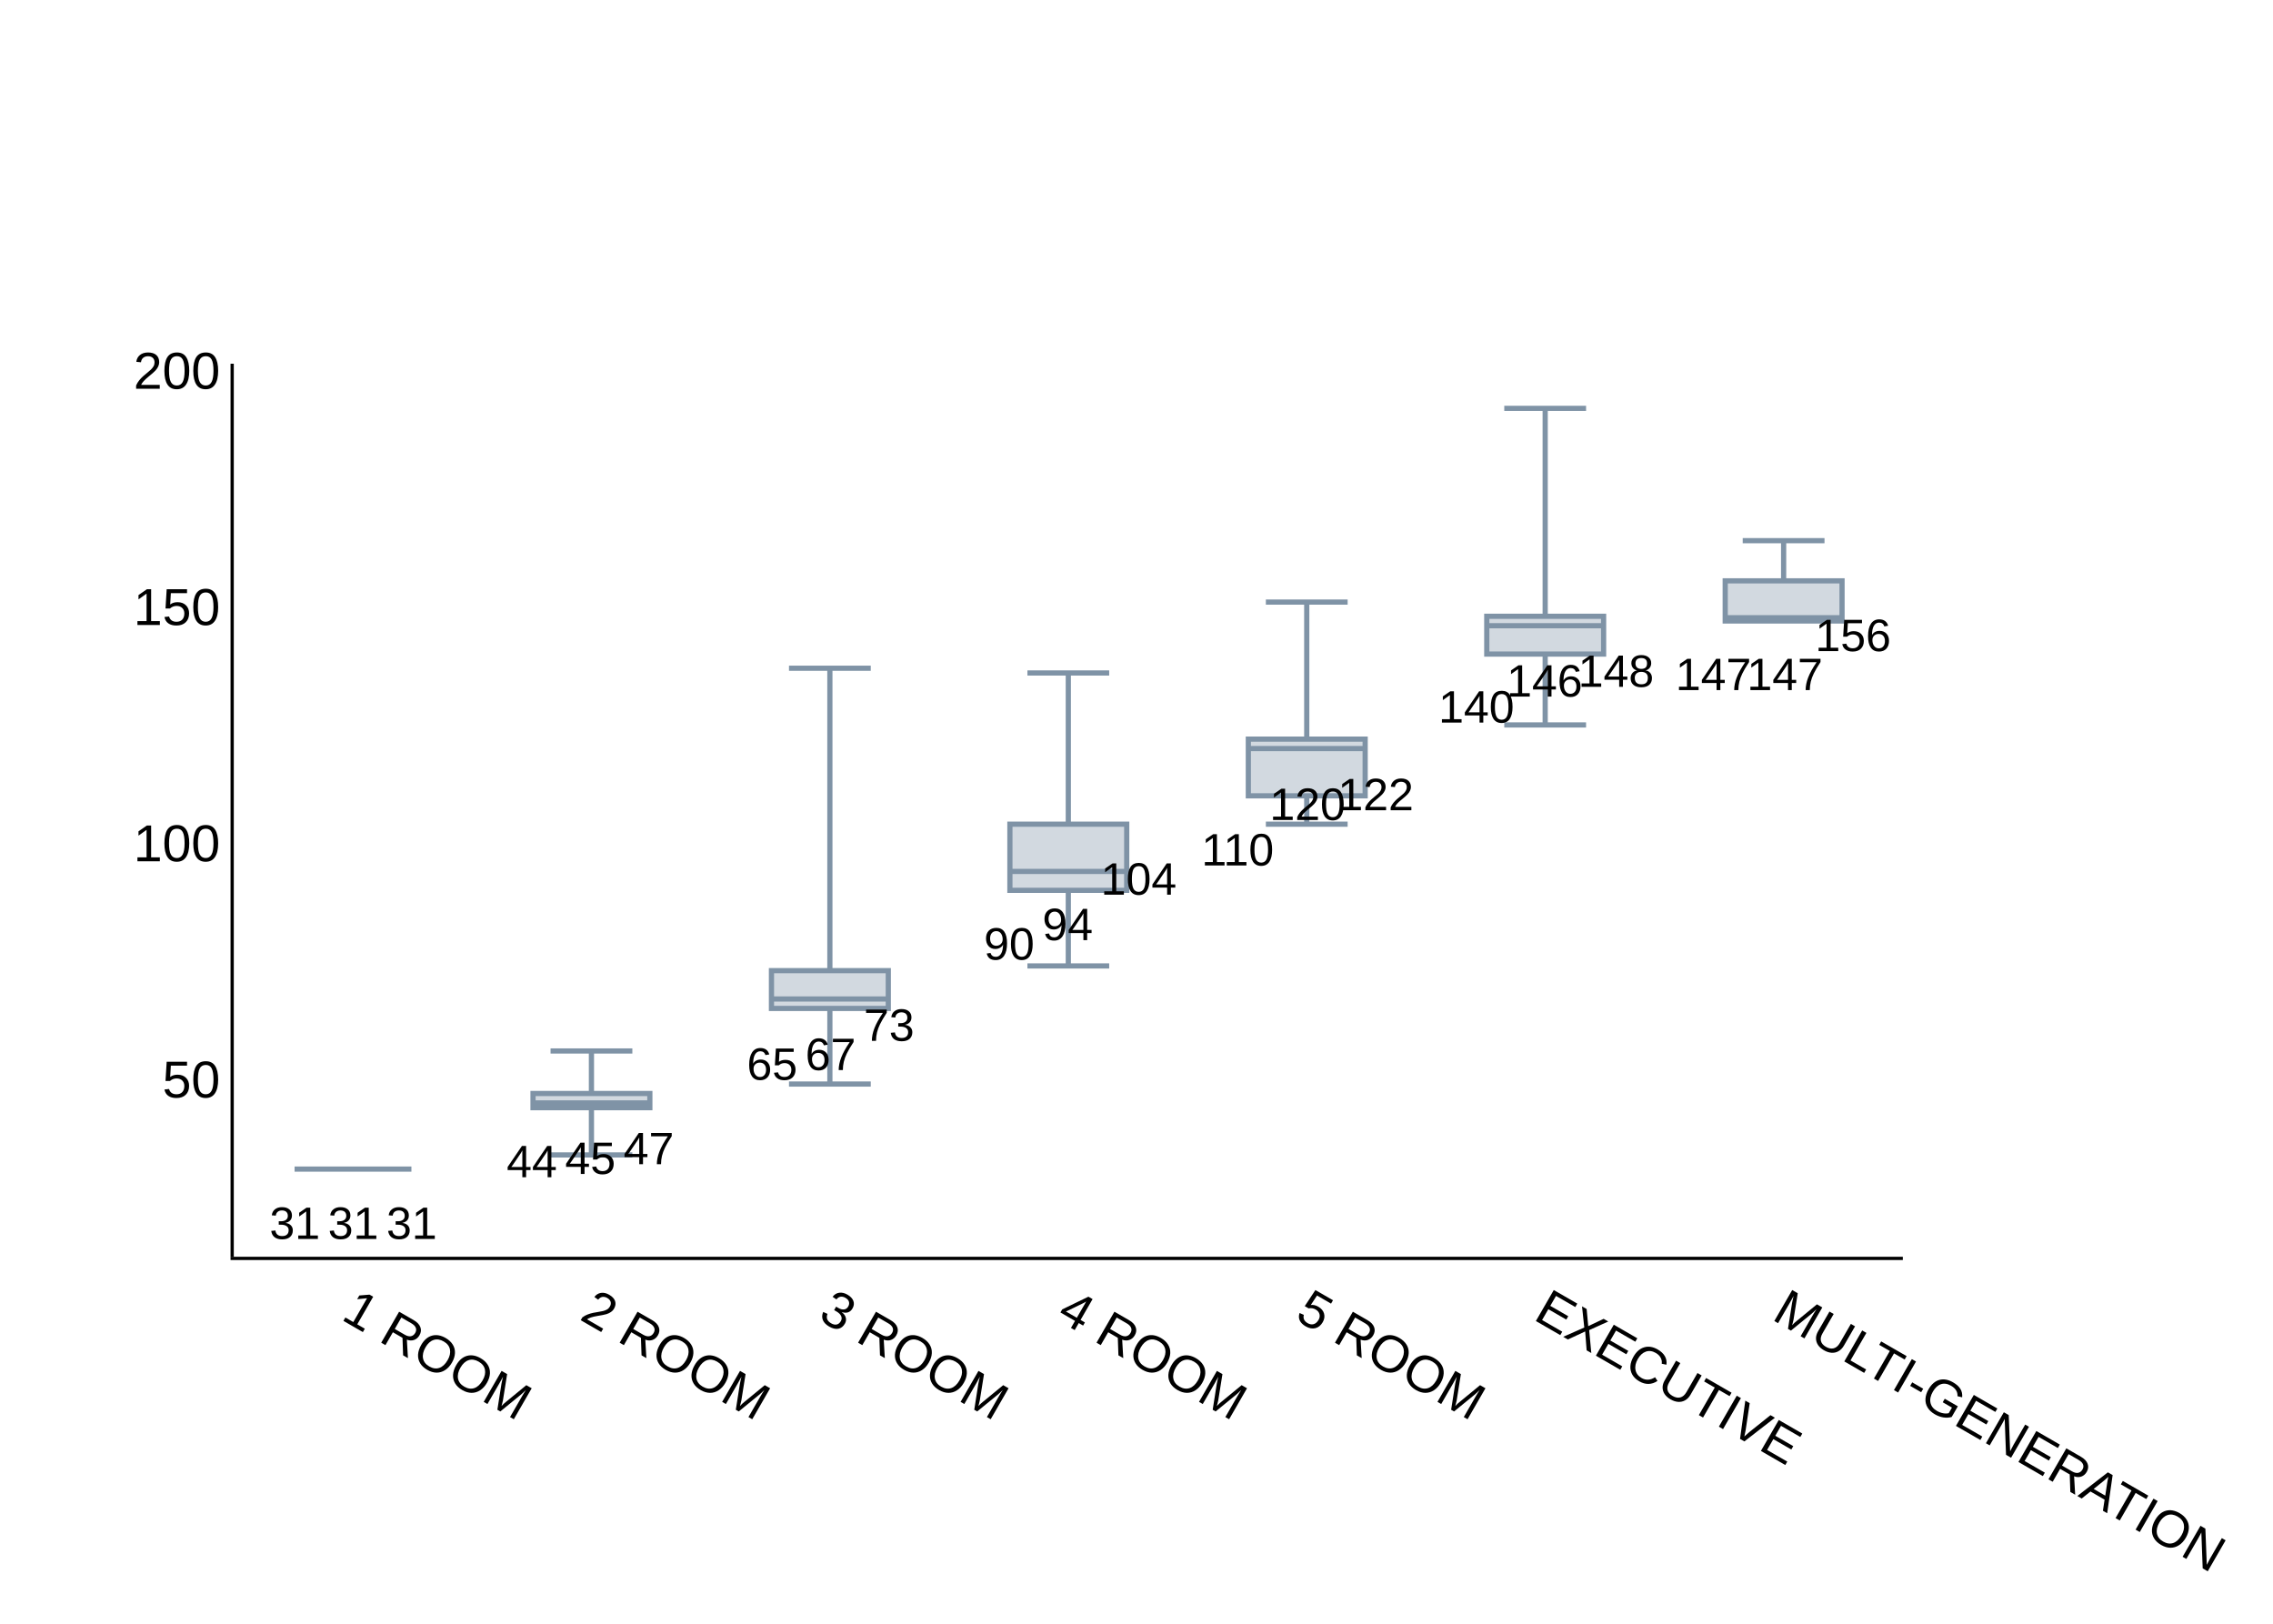
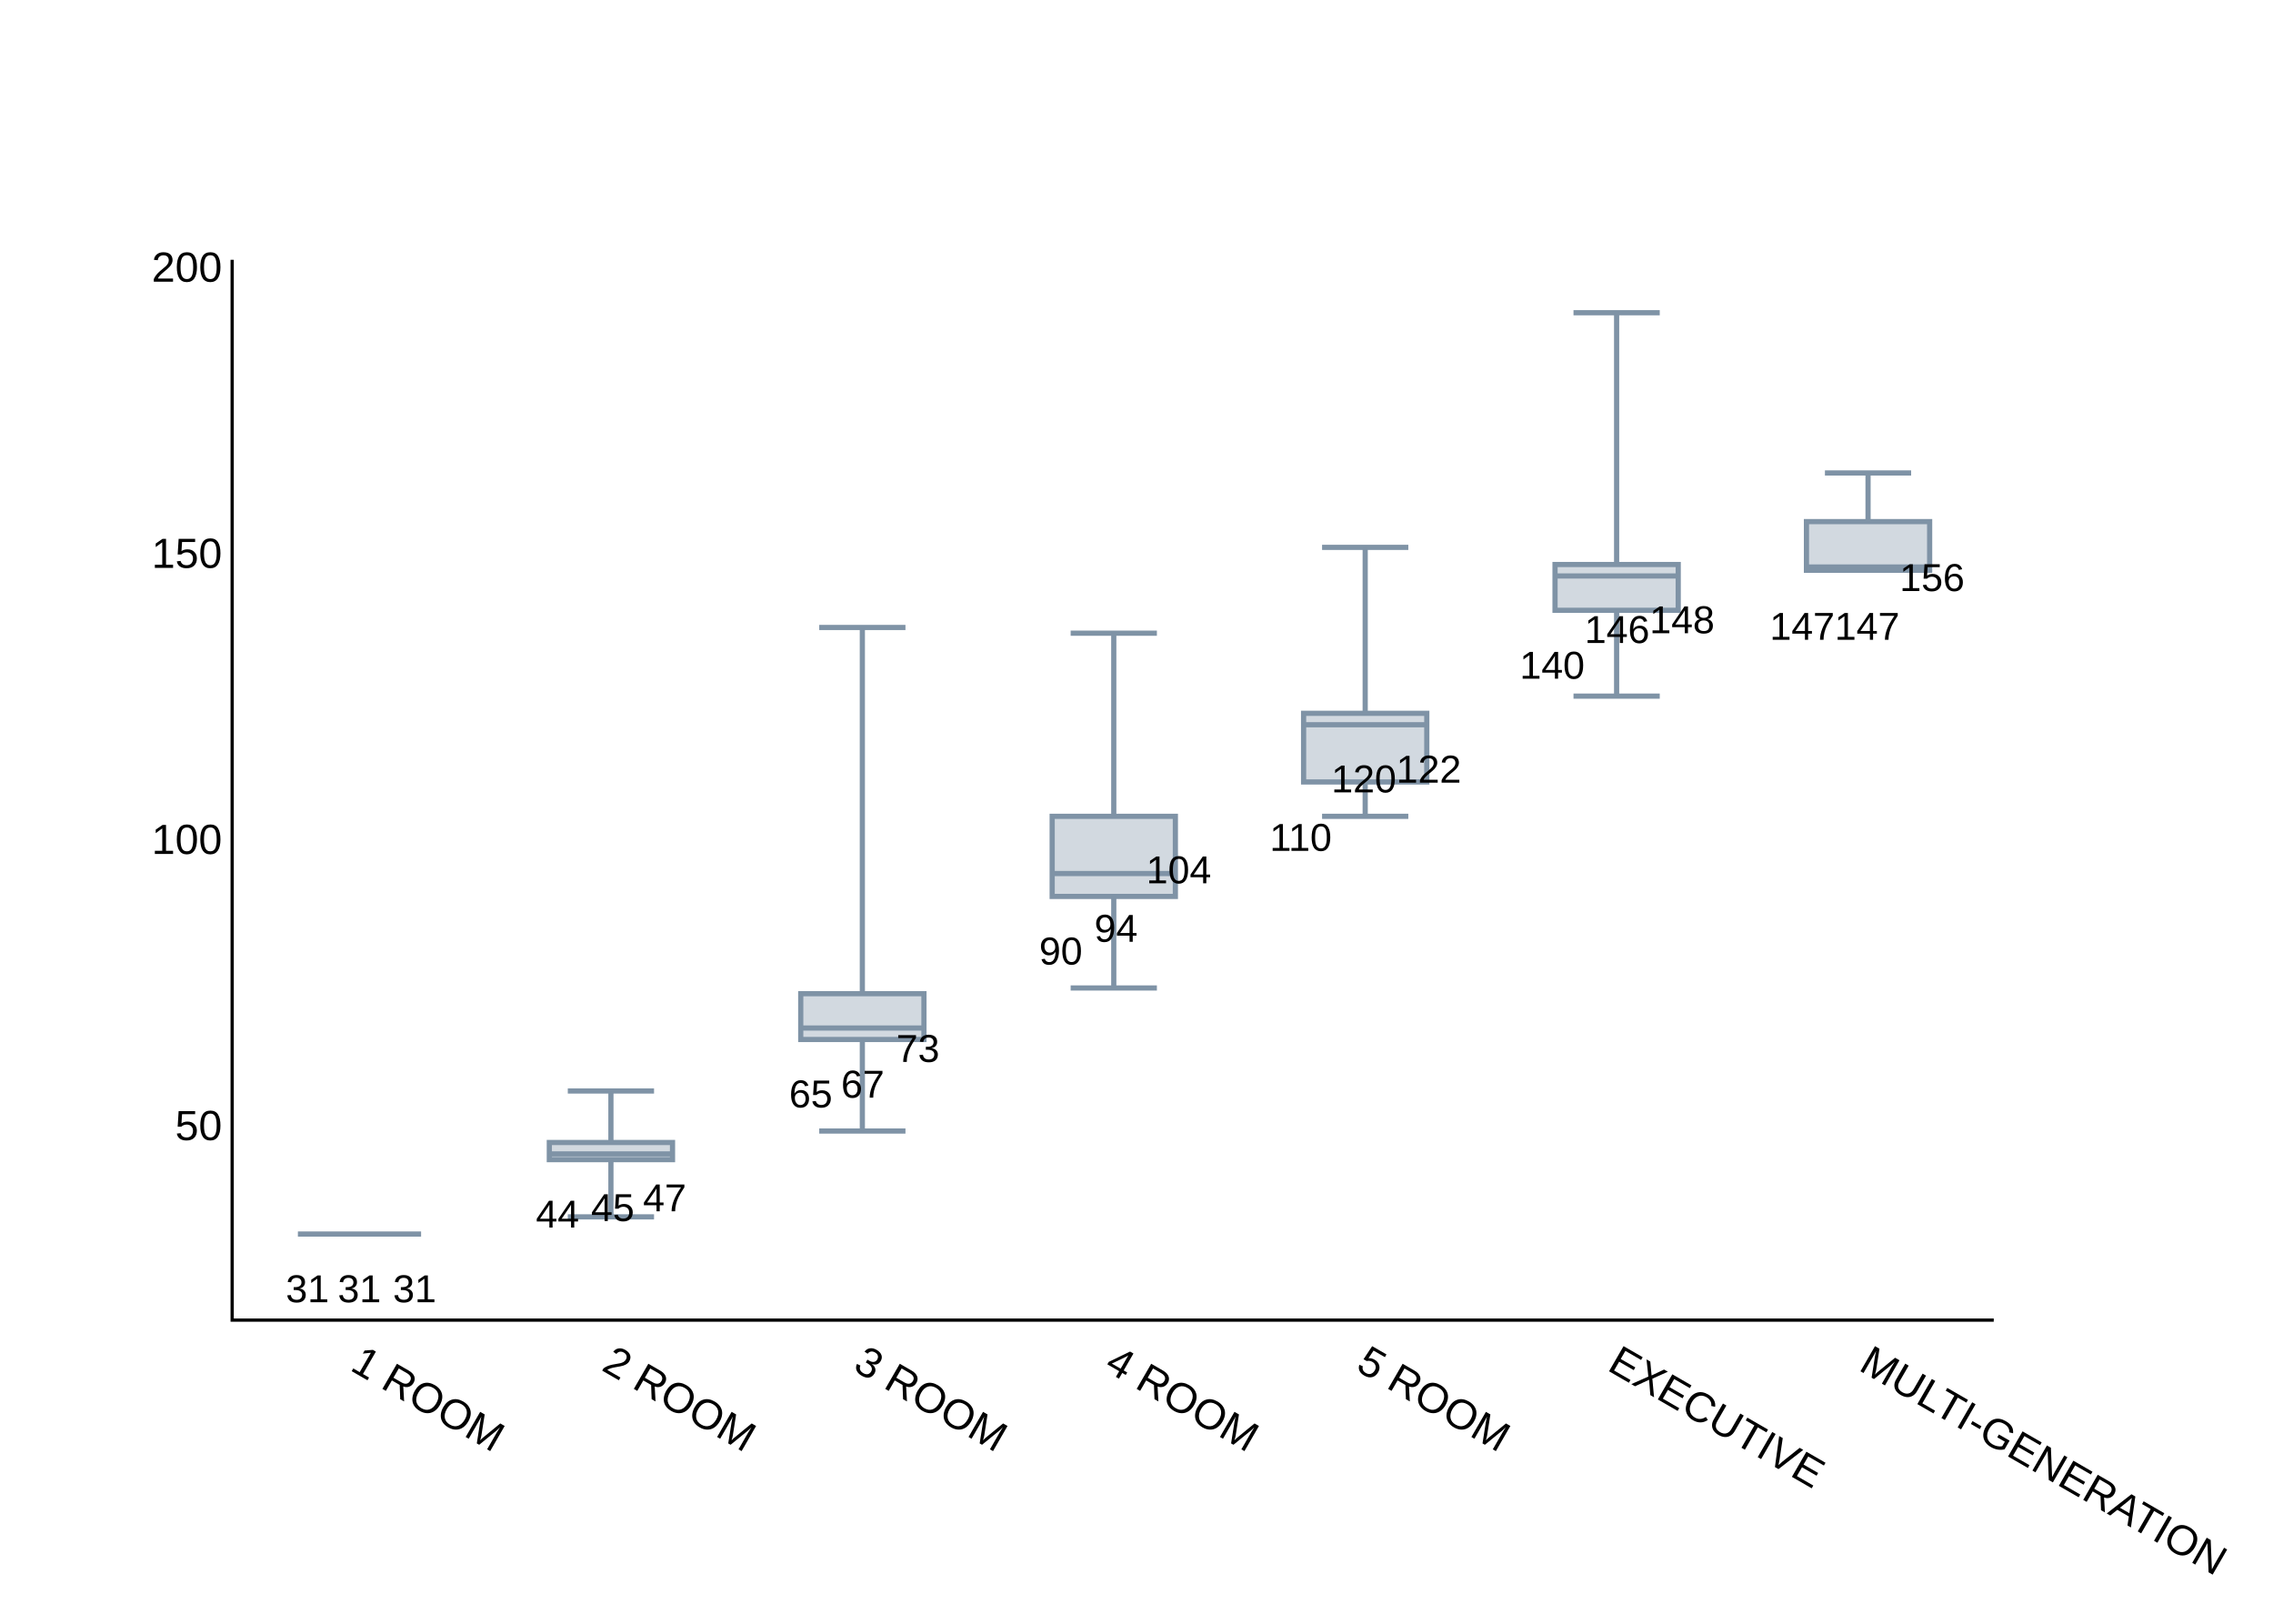
<svg xmlns="http://www.w3.org/2000/svg" class="main-svg" width="700" height="500" style="" viewBox="0 0 700 500">
  <rect x="0" y="0" width="700" height="500" style="fill: rgb(0, 0, 0); fill-opacity: 0;" />
-   <defs id="defs-6f70de">
+   <defs id="defs-d1e289">
    <g class="clips">
-       <clipPath id="clip6f70dexyplot" class="plotclip">
-         <rect width="514" height="275" />
+       <clipPath id="clipd1e289xyplot" class="plotclip">
+         <rect width="542" height="326" />
      </clipPath>
-       <clipPath class="axesclip" id="clip6f70dex">
-         <rect x="72" y="0" width="514" height="500" />
+       <clipPath class="axesclip" id="clipd1e289x">
+         <rect x="72" y="0" width="542" height="500" />
      </clipPath>
-       <clipPath class="axesclip" id="clip6f70dey">
-         <rect x="0" y="112" width="700" height="275" />
+       <clipPath class="axesclip" id="clipd1e289y">
+         <rect x="0" y="80" width="700" height="326" />
      </clipPath>
-       <clipPath class="axesclip" id="clip6f70dexy">
-         <rect x="72" y="112" width="514" height="275" />
+       <clipPath class="axesclip" id="clipd1e289xy">
+         <rect x="72" y="80" width="542" height="326" />
      </clipPath>
    </g>
    <g class="gradients" />
    <g class="patterns" />
  </defs>
  <g class="bglayer">
-     <rect class="bg" x="72" y="112" width="514" height="275" style="fill: rgb(0, 0, 0); fill-opacity: 0; stroke-width: 0;" />
+     <rect class="bg" x="72" y="80" width="542" height="326" style="fill: rgb(0, 0, 0); fill-opacity: 0; stroke-width: 0;" />
  </g>
  <g class="layer-below">
    <g class="imagelayer" />
    <g class="shapelayer" />
  </g>
  <g class="cartesianlayer">
    <g class="subplot xy">
      <g class="layer-subplot">
        <g class="shapelayer" />
        <g class="imagelayer" />
      </g>
      <g class="minor-gridlayer">
        <g class="x" />
        <g class="y" />
      </g>
      <g class="gridlayer">
        <g class="x" />
        <g class="y" />
      </g>
      <g class="zerolinelayer" />
      <g class="layer-between">
        <g class="shapelayer" />
        <g class="imagelayer" />
      </g>
      <path class="xlines-below" />
      <path class="ylines-below" />
      <g class="overlines-below" />
      <g class="xaxislayer-below" />
      <g class="yaxislayer-below" />
      <g class="overaxes-below" />
      <g class="overplot">
-         <g class="xy" transform="translate(72,112)" clip-path="url(#clip6f70dexyplot)">
+         <g class="xy" transform="translate(72,80)" clip-path="url(#clipd1e289xyplot)">
          <g class="boxlayer mlayer">
            <g class="trace boxes" style="opacity: 1;">
-               <path class="box" d="M18.72,248H54.7M18.72,248H54.7V248H18.72ZM36.71,248V248M36.71,248V248M24.12,248H49.31M24.12,248H49.31" style="vector-effect: none; stroke-width: 1.6px; stroke: rgb(127, 147, 166); stroke-opacity: 1; fill: rgb(127, 147, 166); fill-opacity: 0.35;" />
-               <path class="box" d="M92.15,227.63H128.13M92.15,229.09H128.13V224.72H92.15ZM110.14,229.09V243.64M110.14,224.72V211.63M97.55,243.64H122.74M97.55,211.63H122.74" style="vector-effect: none; stroke-width: 1.6px; stroke: rgb(127, 147, 166); stroke-opacity: 1; fill: rgb(127, 147, 166); fill-opacity: 0.35;" />
-               <path class="box" d="M165.58,195.62H201.56M165.58,198.53H201.56V186.89H165.58ZM183.57,198.53V221.81M183.57,186.89V93.77M170.98,221.81H196.16M170.98,93.77H196.16" style="vector-effect: none; stroke-width: 1.6px; stroke: rgb(127, 147, 166); stroke-opacity: 1; fill: rgb(127, 147, 166); fill-opacity: 0.35;" />
-               <path class="box" d="M239.01,156.34H274.99M239.01,162.16H274.99V141.79H239.01ZM257,162.16V185.44M257,141.79V95.23M244.41,185.44H269.59M244.41,95.23H269.59" style="vector-effect: none; stroke-width: 1.6px; stroke: rgb(127, 147, 166); stroke-opacity: 1; fill: rgb(127, 147, 166); fill-opacity: 0.35;" />
-               <path class="box" d="M312.44,118.51H348.42M312.44,133.06H348.42V115.6H312.44ZM330.43,133.06V141.79M330.43,115.6V73.4M317.84,141.79H343.02M317.84,73.4H343.02" style="vector-effect: none; stroke-width: 1.6px; stroke: rgb(127, 147, 166); stroke-opacity: 1; fill: rgb(127, 147, 166); fill-opacity: 0.35;" />
-               <path class="box" d="M385.87,80.68H421.85M385.87,89.41H421.85V77.77H385.87ZM403.86,89.41V111.23M403.86,77.77V13.75M391.26,111.23H416.45M391.26,13.75H416.45" style="vector-effect: none; stroke-width: 1.6px; stroke: rgb(127, 147, 166); stroke-opacity: 1; fill: rgb(127, 147, 166); fill-opacity: 0.35;" />
-               <path class="box" d="M459.3,78.22H495.28M459.3,79.22H495.28V66.86H459.3ZM477.29,79.22V79.22M477.29,66.86V54.49M464.69,79.22H489.88M464.69,54.49H489.88" style="vector-effect: none; stroke-width: 1.6px; stroke: rgb(127, 147, 166); stroke-opacity: 1; fill: rgb(127, 147, 166); fill-opacity: 0.35;" />
+               <path class="box" d="M19.74,300H57.68M19.74,300H57.68V300H19.74ZM38.71,300V300M38.71,300V300M25.44,300H51.99M25.44,300H51.99" style="vector-effect: none; stroke-width: 1.6px; stroke: rgb(127, 147, 166); stroke-opacity: 1; fill: rgb(127, 147, 166); fill-opacity: 0.35;" />
+               <path class="box" d="M97.17,275.33H135.11M97.17,277.09H135.11V271.81H97.17ZM116.14,277.09V294.71M116.14,271.81V255.95M102.86,294.71H129.42M102.86,255.95H129.42" style="vector-effect: none; stroke-width: 1.6px; stroke: rgb(127, 147, 166); stroke-opacity: 1; fill: rgb(127, 147, 166); fill-opacity: 0.35;" />
+               <path class="box" d="M174.6,236.56H212.54M174.6,240.09H212.54V225.99H174.6ZM193.57,240.09V268.28M193.57,225.99V113.22M180.29,268.28H206.85M180.29,113.22H206.85" style="vector-effect: none; stroke-width: 1.6px; stroke: rgb(127, 147, 166); stroke-opacity: 1; fill: rgb(127, 147, 166); fill-opacity: 0.35;" />
+               <path class="box" d="M252.03,188.99H289.97M252.03,196.04H289.97V171.37H252.03ZM271,196.04V224.23M271,171.37V114.98M257.72,224.23H284.28M257.72,114.98H284.28" style="vector-effect: none; stroke-width: 1.6px; stroke: rgb(127, 147, 166); stroke-opacity: 1; fill: rgb(127, 147, 166); fill-opacity: 0.35;" />
+               <path class="box" d="M329.46,143.17H367.4M329.46,160.79H367.4V139.65H329.46ZM348.43,160.79V171.37M348.43,139.65V88.55M335.15,171.37H361.71M335.15,88.55H361.71" style="vector-effect: none; stroke-width: 1.6px; stroke: rgb(127, 147, 166); stroke-opacity: 1; fill: rgb(127, 147, 166); fill-opacity: 0.35;" />
+               <path class="box" d="M406.89,97.36H444.83M406.89,107.93H444.83V93.83H406.89ZM425.86,107.93V134.36M425.86,93.83V16.3M412.58,134.36H439.14M412.58,16.3H439.14" style="vector-effect: none; stroke-width: 1.6px; stroke: rgb(127, 147, 166); stroke-opacity: 1; fill: rgb(127, 147, 166); fill-opacity: 0.35;" />
+               <path class="box" d="M484.32,94.6H522.26M484.32,95.6H522.26V80.62H484.32ZM503.29,95.6V95.6M503.29,80.62V65.64M490.01,95.6H516.56M490.01,65.64H516.56" style="vector-effect: none; stroke-width: 1.6px; stroke: rgb(127, 147, 166); stroke-opacity: 1; fill: rgb(127, 147, 166); fill-opacity: 0.35;" />
            </g>
          </g>
        </g>
      </g>
      <g class="zerolinelayer-above" />
-       <path class="xlines-above crisp" d="M71,387.5H586" style="fill: none; stroke-width: 1px; stroke: rgb(0, 0, 0); stroke-opacity: 1;" />
-       <path class="ylines-above crisp" d="M71.5,112V387" style="fill: none; stroke-width: 1px; stroke: rgb(0, 0, 0); stroke-opacity: 1;" />
+       <path class="xlines-above crisp" d="M71,406.5H614" style="fill: none; stroke-width: 1px; stroke: rgb(0, 0, 0); stroke-opacity: 1;" />
+       <path class="ylines-above crisp" d="M71.5,80V406" style="fill: none; stroke-width: 1px; stroke: rgb(0, 0, 0); stroke-opacity: 1;" />
      <g class="overlines-above" />
      <g class="xaxislayer-above">
        <g class="xtick">
-           <text text-anchor="start" x="0" y="407.2" transform="translate(108.71,0) rotate(30,0,399.2)" style="font-family: Arial; font-size: 16px; fill: rgb(0, 0, 0); fill-opacity: 1; white-space: pre;">1 ROOM</text>
-         </g>
-         <g class="xtick">
-           <text text-anchor="start" x="0" y="407.2" transform="translate(182.14,0) rotate(30,0,399.2)" style="font-family: Arial; font-size: 16px; fill: rgb(0, 0, 0); fill-opacity: 1; white-space: pre;">2 ROOM</text>
-         </g>
-         <g class="xtick">
-           <text text-anchor="start" x="0" y="407.2" transform="translate(255.57,0) rotate(30,0,399.2)" style="font-family: Arial; font-size: 16px; fill: rgb(0, 0, 0); fill-opacity: 1; white-space: pre;">3 ROOM</text>
-         </g>
-         <g class="xtick">
-           <text text-anchor="start" x="0" y="407.2" transform="translate(329,0) rotate(30,0,399.2)" style="font-family: Arial; font-size: 16px; fill: rgb(0, 0, 0); fill-opacity: 1; white-space: pre;">4 ROOM</text>
-         </g>
-         <g class="xtick">
-           <text text-anchor="start" x="0" y="407.2" transform="translate(402.43,0) rotate(30,0,399.2)" style="font-family: Arial; font-size: 16px; fill: rgb(0, 0, 0); fill-opacity: 1; white-space: pre;">5 ROOM</text>
-         </g>
-         <g class="xtick">
-           <text text-anchor="start" x="0" y="407.2" transform="translate(475.86,0) rotate(30,0,399.2)" style="font-family: Arial; font-size: 16px; fill: rgb(0, 0, 0); fill-opacity: 1; white-space: pre;">EXECUTIVE</text>
-         </g>
-         <g class="xtick">
-           <text text-anchor="start" x="0" y="407.2" transform="translate(549.29,0) rotate(30,0,399.2)" style="font-family: Arial; font-size: 16px; fill: rgb(0, 0, 0); fill-opacity: 1; white-space: pre;">MULTI-GENERATION</text>
+           <text text-anchor="start" x="0" y="422.6" transform="translate(110.71,0) rotate(30,0,416.1)" style="font-family: Arial; font-size: 13px; fill: rgb(0, 0, 0); fill-opacity: 1; white-space: pre;">1 ROOM</text>
+         </g>
+         <g class="xtick">
+           <text text-anchor="start" x="0" y="422.6" transform="translate(188.14,0) rotate(30,0,416.1)" style="font-family: Arial; font-size: 13px; fill: rgb(0, 0, 0); fill-opacity: 1; white-space: pre;">2 ROOM</text>
+         </g>
+         <g class="xtick">
+           <text text-anchor="start" x="0" y="422.6" transform="translate(265.57,0) rotate(30,0,416.1)" style="font-family: Arial; font-size: 13px; fill: rgb(0, 0, 0); fill-opacity: 1; white-space: pre;">3 ROOM</text>
+         </g>
+         <g class="xtick">
+           <text text-anchor="start" x="0" y="422.6" transform="translate(343,0) rotate(30,0,416.1)" style="font-family: Arial; font-size: 13px; fill: rgb(0, 0, 0); fill-opacity: 1; white-space: pre;">4 ROOM</text>
+         </g>
+         <g class="xtick">
+           <text text-anchor="start" x="0" y="422.6" transform="translate(420.43,0) rotate(30,0,416.1)" style="font-family: Arial; font-size: 13px; fill: rgb(0, 0, 0); fill-opacity: 1; white-space: pre;">5 ROOM</text>
+         </g>
+         <g class="xtick">
+           <text text-anchor="start" x="0" y="422.6" transform="translate(497.86,0) rotate(30,0,416.1)" style="font-family: Arial; font-size: 13px; fill: rgb(0, 0, 0); fill-opacity: 1; white-space: pre;">EXECUTIVE</text>
+         </g>
+         <g class="xtick">
+           <text text-anchor="start" x="0" y="422.6" transform="translate(575.29,0) rotate(30,0,416.1)" style="font-family: Arial; font-size: 13px; fill: rgb(0, 0, 0); fill-opacity: 1; white-space: pre;">MULTI-GENERATION</text>
        </g>
      </g>
      <g class="yaxislayer-above">
        <g class="ytick">
-           <text text-anchor="end" x="67.8" y="5.6" transform="translate(0,332.36)" style="font-family: Arial; font-size: 16px; fill: rgb(0, 0, 0); fill-opacity: 1; white-space: pre;">50</text>
+           <text text-anchor="end" x="68.4" y="4.55" transform="translate(0,346.52)" style="font-family: Arial; font-size: 13px; fill: rgb(0, 0, 0); fill-opacity: 1; white-space: pre;">50</text>
        </g>
        <g class="ytick">
-           <text text-anchor="end" x="67.8" y="5.6" style="font-family: Arial; font-size: 16px; fill: rgb(0, 0, 0); fill-opacity: 1; white-space: pre;" transform="translate(0,259.61)">100</text>
+           <text text-anchor="end" x="68.4" y="4.55" style="font-family: Arial; font-size: 13px; fill: rgb(0, 0, 0); fill-opacity: 1; white-space: pre;" transform="translate(0,258.41)">100</text>
        </g>
        <g class="ytick">
-           <text text-anchor="end" x="67.8" y="5.6" style="font-family: Arial; font-size: 16px; fill: rgb(0, 0, 0); fill-opacity: 1; white-space: pre;" transform="translate(0,186.86)">150</text>
+           <text text-anchor="end" x="68.4" y="4.55" style="font-family: Arial; font-size: 13px; fill: rgb(0, 0, 0); fill-opacity: 1; white-space: pre;" transform="translate(0,170.31)">150</text>
        </g>
        <g class="ytick">
-           <text text-anchor="end" x="67.8" y="5.6" style="font-family: Arial; font-size: 16px; fill: rgb(0, 0, 0); fill-opacity: 1; white-space: pre;" transform="translate(0,114.11)">200</text>
+           <text text-anchor="end" x="68.4" y="4.55" style="font-family: Arial; font-size: 13px; fill: rgb(0, 0, 0); fill-opacity: 1; white-space: pre;" transform="translate(0,82.2)">200</text>
        </g>
      </g>
      <g class="overaxes-above" />
    </g>
  </g>
  <g class="polarlayer" />
  <g class="smithlayer" />
  <g class="ternarylayer" />
  <g class="geolayer" />
  <g class="funnelarealayer" />
  <g class="pielayer" />
  <g class="iciclelayer" />
  <g class="treemaplayer" />
  <g class="sunburstlayer" />
  <g class="glimages" />
-   <defs id="topdefs-6f70de">
+   <defs id="topdefs-d1e289">
    <g class="clips" />
  </defs>
  <g class="layer-above">
    <g class="imagelayer" />
    <g class="shapelayer" />
  </g>
  <g class="infolayer">
    <g class="g-gtitle" />
    <g class="g-xtitle" />
    <g class="g-ytitle" />
    <g class="annotation" data-index="0" style="opacity: 1;">
-       <g class="annotation-text-g" transform="rotate(0,90.71,377)">
-         <g class="cursor-pointer" transform="translate(81,367)">
-           <rect class="bg" x="0.5" y="0.5" width="19" height="19" style="stroke-width: 1px; stroke: rgb(0, 0, 0); stroke-opacity: 0; fill: rgb(0, 0, 0); fill-opacity: 0;" />
-           <text class="annotation-text" text-anchor="middle" x="9.789" y="14.5" style="font-family: Arial; font-size: 14px; fill: rgb(0, 0, 0); fill-opacity: 1; white-space: pre;">31</text>
+       <g class="annotation-text-g" transform="rotate(0,94.21,397)">
+         <g class="cursor-pointer" transform="translate(86,388)">
+           <rect class="bg" x="0.5" y="0.5" width="16" height="17" style="stroke-width: 1px; stroke: rgb(0, 0, 0); stroke-opacity: 0; fill: rgb(0, 0, 0); fill-opacity: 0;" />
+           <text class="annotation-text" text-anchor="middle" x="8.688" y="13" style="font-family: Arial; font-size: 12px; fill: rgb(0, 0, 0); fill-opacity: 1; white-space: pre;">31</text>
        </g>
      </g>
    </g>
    <g class="annotation" data-index="1" style="opacity: 1;">
-       <g class="annotation-text-g" transform="rotate(0,108.71,377)">
-         <g class="cursor-pointer" transform="translate(99,367)">
-           <rect class="bg" x="0.5" y="0.5" width="19" height="19" style="stroke-width: 1px; stroke: rgb(0, 0, 0); stroke-opacity: 0; fill: rgb(0, 0, 0); fill-opacity: 0;" />
-           <text class="annotation-text" text-anchor="middle" x="9.789" y="14.5" style="font-family: Arial; font-size: 14px; fill: rgb(0, 0, 0); fill-opacity: 1; white-space: pre;">31</text>
+       <g class="annotation-text-g" transform="rotate(0,110.71,397)">
+         <g class="cursor-pointer" transform="translate(102,388)">
+           <rect class="bg" x="0.5" y="0.5" width="16" height="17" style="stroke-width: 1px; stroke: rgb(0, 0, 0); stroke-opacity: 0; fill: rgb(0, 0, 0); fill-opacity: 0;" />
+           <text class="annotation-text" text-anchor="middle" x="8.688" y="13" style="font-family: Arial; font-size: 12px; fill: rgb(0, 0, 0); fill-opacity: 1; white-space: pre;">31</text>
        </g>
      </g>
    </g>
    <g class="annotation" data-index="2" style="opacity: 1;">
-       <g class="annotation-text-g" transform="rotate(0,126.71,377)">
-         <g class="cursor-pointer" transform="translate(117,367)">
-           <rect class="bg" x="0.5" y="0.5" width="19" height="19" style="stroke-width: 1px; stroke: rgb(0, 0, 0); stroke-opacity: 0; fill: rgb(0, 0, 0); fill-opacity: 0;" />
-           <text class="annotation-text" text-anchor="middle" x="9.789" y="14.5" style="font-family: Arial; font-size: 14px; fill: rgb(0, 0, 0); fill-opacity: 1; white-space: pre;">31</text>
+       <g class="annotation-text-g" transform="rotate(0,127.21,397)">
+         <g class="cursor-pointer" transform="translate(119,388)">
+           <rect class="bg" x="0.5" y="0.5" width="16" height="17" style="stroke-width: 1px; stroke: rgb(0, 0, 0); stroke-opacity: 0; fill: rgb(0, 0, 0); fill-opacity: 0;" />
+           <text class="annotation-text" text-anchor="middle" x="8.688" y="13" style="font-family: Arial; font-size: 12px; fill: rgb(0, 0, 0); fill-opacity: 1; white-space: pre;">31</text>
        </g>
      </g>
    </g>
    <g class="annotation" data-index="3" style="opacity: 1;">
-       <g class="annotation-text-g" transform="rotate(0,164.14,358.09)">
-         <g class="cursor-pointer" transform="translate(154,348)">
-           <rect class="bg" x="0.5" y="0.5" width="19" height="19" style="stroke-width: 1px; stroke: rgb(0, 0, 0); stroke-opacity: 0; fill: rgb(0, 0, 0); fill-opacity: 0;" />
-           <text class="annotation-text" text-anchor="middle" x="9.789" y="14.5" style="font-family: Arial; font-size: 14px; fill: rgb(0, 0, 0); fill-opacity: 1; white-space: pre;">44</text>
+       <g class="annotation-text-g" transform="rotate(0,171.64,374.09)">
+         <g class="cursor-pointer" transform="translate(163,365)">
+           <rect class="bg" x="0.5" y="0.5" width="16" height="17" style="stroke-width: 1px; stroke: rgb(0, 0, 0); stroke-opacity: 0; fill: rgb(0, 0, 0); fill-opacity: 0;" />
+           <text class="annotation-text" text-anchor="middle" x="8.688" y="13" style="font-family: Arial; font-size: 12px; fill: rgb(0, 0, 0); fill-opacity: 1; white-space: pre;">44</text>
        </g>
      </g>
    </g>
    <g class="annotation" data-index="4" style="opacity: 1;">
-       <g class="annotation-text-g" transform="rotate(0,182.14,356.63)">
-         <g class="cursor-pointer" transform="translate(172,347)">
-           <rect class="bg" x="0.5" y="0.5" width="19" height="19" style="stroke-width: 1px; stroke: rgb(0, 0, 0); stroke-opacity: 0; fill: rgb(0, 0, 0); fill-opacity: 0;" />
-           <text class="annotation-text" text-anchor="middle" x="9.789" y="14.5" style="font-family: Arial; font-size: 14px; fill: rgb(0, 0, 0); fill-opacity: 1; white-space: pre;">45</text>
+       <g class="annotation-text-g" transform="rotate(0,188.14,372.33)">
+         <g class="cursor-pointer" transform="translate(180,363)">
+           <rect class="bg" x="0.5" y="0.5" width="16" height="17" style="stroke-width: 1px; stroke: rgb(0, 0, 0); stroke-opacity: 0; fill: rgb(0, 0, 0); fill-opacity: 0;" />
+           <text class="annotation-text" text-anchor="middle" x="8.688" y="13" style="font-family: Arial; font-size: 12px; fill: rgb(0, 0, 0); fill-opacity: 1; white-space: pre;">45</text>
        </g>
      </g>
    </g>
    <g class="annotation" data-index="5" style="opacity: 1;">
-       <g class="annotation-text-g" transform="rotate(0,200.14,353.72)">
-         <g class="cursor-pointer" transform="translate(190,344)">
-           <rect class="bg" x="0.5" y="0.5" width="19" height="19" style="stroke-width: 1px; stroke: rgb(0, 0, 0); stroke-opacity: 0; fill: rgb(0, 0, 0); fill-opacity: 0;" />
-           <text class="annotation-text" text-anchor="middle" x="9.789" y="14.5" style="font-family: Arial; font-size: 14px; fill: rgb(0, 0, 0); fill-opacity: 1; white-space: pre;">47</text>
+       <g class="annotation-text-g" transform="rotate(0,204.64,368.81)">
+         <g class="cursor-pointer" transform="translate(196,360)">
+           <rect class="bg" x="0.5" y="0.5" width="16" height="17" style="stroke-width: 1px; stroke: rgb(0, 0, 0); stroke-opacity: 0; fill: rgb(0, 0, 0); fill-opacity: 0;" />
+           <text class="annotation-text" text-anchor="middle" x="8.688" y="13" style="font-family: Arial; font-size: 12px; fill: rgb(0, 0, 0); fill-opacity: 1; white-space: pre;">47</text>
        </g>
      </g>
    </g>
    <g class="annotation" data-index="6" style="opacity: 1;">
-       <g class="annotation-text-g" transform="rotate(0,237.57,327.53)">
-         <g class="cursor-pointer" transform="translate(228,318)">
-           <rect class="bg" x="0.5" y="0.5" width="19" height="19" style="stroke-width: 1px; stroke: rgb(0, 0, 0); stroke-opacity: 0; fill: rgb(0, 0, 0); fill-opacity: 0;" />
-           <text class="annotation-text" text-anchor="middle" x="9.789" y="14.5" style="font-family: Arial; font-size: 14px; fill: rgb(0, 0, 0); fill-opacity: 1; white-space: pre;">65</text>
+       <g class="annotation-text-g" transform="rotate(0,249.07,337.09)">
+         <g class="cursor-pointer" transform="translate(241,328)">
+           <rect class="bg" x="0.5" y="0.5" width="16" height="17" style="stroke-width: 1px; stroke: rgb(0, 0, 0); stroke-opacity: 0; fill: rgb(0, 0, 0); fill-opacity: 0;" />
+           <text class="annotation-text" text-anchor="middle" x="8.688" y="13" style="font-family: Arial; font-size: 12px; fill: rgb(0, 0, 0); fill-opacity: 1; white-space: pre;">65</text>
        </g>
      </g>
    </g>
    <g class="annotation" data-index="7" style="opacity: 1;">
-       <g class="annotation-text-g" transform="rotate(0,255.57,324.62)">
-         <g class="cursor-pointer" transform="translate(246,315)">
-           <rect class="bg" x="0.5" y="0.5" width="19" height="19" style="stroke-width: 1px; stroke: rgb(0, 0, 0); stroke-opacity: 0; fill: rgb(0, 0, 0); fill-opacity: 0;" />
-           <text class="annotation-text" text-anchor="middle" x="9.789" y="14.5" style="font-family: Arial; font-size: 14px; fill: rgb(0, 0, 0); fill-opacity: 1; white-space: pre;">67</text>
+       <g class="annotation-text-g" transform="rotate(0,265.57,333.56)">
+         <g class="cursor-pointer" transform="translate(257,325)">
+           <rect class="bg" x="0.5" y="0.5" width="16" height="17" style="stroke-width: 1px; stroke: rgb(0, 0, 0); stroke-opacity: 0; fill: rgb(0, 0, 0); fill-opacity: 0;" />
+           <text class="annotation-text" text-anchor="middle" x="8.688" y="13" style="font-family: Arial; font-size: 12px; fill: rgb(0, 0, 0); fill-opacity: 1; white-space: pre;">67</text>
        </g>
      </g>
    </g>
    <g class="annotation" data-index="8" style="opacity: 1;">
-       <g class="annotation-text-g" transform="rotate(0,273.57,315.89)">
-         <g class="cursor-pointer" transform="translate(264,306)">
-           <rect class="bg" x="0.5" y="0.5" width="19" height="19" style="stroke-width: 1px; stroke: rgb(0, 0, 0); stroke-opacity: 0; fill: rgb(0, 0, 0); fill-opacity: 0;" />
-           <text class="annotation-text" text-anchor="middle" x="9.789" y="14.5" style="font-family: Arial; font-size: 14px; fill: rgb(0, 0, 0); fill-opacity: 1; white-space: pre;">73</text>
+       <g class="annotation-text-g" transform="rotate(0,282.07,322.99)">
+         <g class="cursor-pointer" transform="translate(274,314)">
+           <rect class="bg" x="0.5" y="0.5" width="16" height="17" style="stroke-width: 1px; stroke: rgb(0, 0, 0); stroke-opacity: 0; fill: rgb(0, 0, 0); fill-opacity: 0;" />
+           <text class="annotation-text" text-anchor="middle" x="8.688" y="13" style="font-family: Arial; font-size: 12px; fill: rgb(0, 0, 0); fill-opacity: 1; white-space: pre;">73</text>
        </g>
      </g>
    </g>
    <g class="annotation" data-index="9" style="opacity: 1;">
-       <g class="annotation-text-g" transform="rotate(0,311,291.16)">
-         <g class="cursor-pointer" transform="translate(301,281)">
-           <rect class="bg" x="0.5" y="0.5" width="19" height="19" style="stroke-width: 1px; stroke: rgb(0, 0, 0); stroke-opacity: 0; fill: rgb(0, 0, 0); fill-opacity: 0;" />
-           <text class="annotation-text" text-anchor="middle" x="9.789" y="14.5" style="font-family: Arial; font-size: 14px; fill: rgb(0, 0, 0); fill-opacity: 1; white-space: pre;">90</text>
+       <g class="annotation-text-g" transform="rotate(0,326.5,293.04)">
+         <g class="cursor-pointer" transform="translate(318,284)">
+           <rect class="bg" x="0.5" y="0.5" width="16" height="17" style="stroke-width: 1px; stroke: rgb(0, 0, 0); stroke-opacity: 0; fill: rgb(0, 0, 0); fill-opacity: 0;" />
+           <text class="annotation-text" text-anchor="middle" x="8.688" y="13" style="font-family: Arial; font-size: 12px; fill: rgb(0, 0, 0); fill-opacity: 1; white-space: pre;">90</text>
        </g>
      </g>
    </g>
    <g class="annotation" data-index="10" style="opacity: 1;">
-       <g class="annotation-text-g" transform="rotate(0,329,285.34)">
-         <g class="cursor-pointer" transform="translate(319,275)">
-           <rect class="bg" x="0.5" y="0.5" width="19" height="19" style="stroke-width: 1px; stroke: rgb(0, 0, 0); stroke-opacity: 0; fill: rgb(0, 0, 0); fill-opacity: 0;" />
-           <text class="annotation-text" text-anchor="middle" x="9.789" y="14.5" style="font-family: Arial; font-size: 14px; fill: rgb(0, 0, 0); fill-opacity: 1; white-space: pre;">94</text>
+       <g class="annotation-text-g" transform="rotate(0,343,285.99)">
+         <g class="cursor-pointer" transform="translate(335,277)">
+           <rect class="bg" x="0.5" y="0.5" width="16" height="17" style="stroke-width: 1px; stroke: rgb(0, 0, 0); stroke-opacity: 0; fill: rgb(0, 0, 0); fill-opacity: 0;" />
+           <text class="annotation-text" text-anchor="middle" x="8.688" y="13" style="font-family: Arial; font-size: 12px; fill: rgb(0, 0, 0); fill-opacity: 1; white-space: pre;">94</text>
        </g>
      </g>
    </g>
    <g class="annotation" data-index="11" style="opacity: 1;">
-       <g class="annotation-text-g" transform="rotate(0,350.5,270.79)">
-         <g class="cursor-pointer" transform="translate(337,261)">
-           <rect class="bg" x="0.5" y="0.5" width="26" height="19" style="stroke-width: 1px; stroke: rgb(0, 0, 0); stroke-opacity: 0; fill: rgb(0, 0, 0); fill-opacity: 0;" />
-           <text class="annotation-text" text-anchor="middle" x="13.68" y="14.5" style="font-family: Arial; font-size: 14px; fill: rgb(0, 0, 0); fill-opacity: 1; white-space: pre;">104</text>
+       <g class="annotation-text-g" transform="rotate(0,363,268.37)">
+         <g class="cursor-pointer" transform="translate(351,259)">
+           <rect class="bg" x="0.5" y="0.5" width="23" height="17" style="stroke-width: 1px; stroke: rgb(0, 0, 0); stroke-opacity: 0; fill: rgb(0, 0, 0); fill-opacity: 0;" />
+           <text class="annotation-text" text-anchor="middle" x="12.016" y="13" style="font-family: Arial; font-size: 12px; fill: rgb(0, 0, 0); fill-opacity: 1; white-space: pre;">104</text>
        </g>
      </g>
    </g>
    <g class="annotation" data-index="12" style="opacity: 1;">
-       <g class="annotation-text-g" transform="rotate(0,381.43,262.06)">
-         <g class="cursor-pointer" transform="translate(368,252)">
-           <rect class="bg" x="0.5" y="0.5" width="25" height="19" style="stroke-width: 1px; stroke: rgb(0, 0, 0); stroke-opacity: 0; fill: rgb(0, 0, 0); fill-opacity: 0;" />
-           <text class="annotation-text" text-anchor="middle" x="13.16" y="14.5" style="font-family: Arial; font-size: 14px; fill: rgb(0, 0, 0); fill-opacity: 1; white-space: pre;">110</text>
+       <g class="annotation-text-g" transform="rotate(0,400.93,257.79)">
+         <g class="cursor-pointer" transform="translate(389,249)">
+           <rect class="bg" x="0.5" y="0.5" width="22" height="17" style="stroke-width: 1px; stroke: rgb(0, 0, 0); stroke-opacity: 0; fill: rgb(0, 0, 0); fill-opacity: 0;" />
+           <text class="annotation-text" text-anchor="middle" x="11.578" y="13" style="font-family: Arial; font-size: 12px; fill: rgb(0, 0, 0); fill-opacity: 1; white-space: pre;">110</text>
        </g>
      </g>
    </g>
    <g class="annotation" data-index="13" style="opacity: 1;">
-       <g class="annotation-text-g" transform="rotate(0,402.43,247.51)">
-         <g class="cursor-pointer" transform="translate(389,238)">
-           <rect class="bg" x="0.5" y="0.5" width="26" height="19" style="stroke-width: 1px; stroke: rgb(0, 0, 0); stroke-opacity: 0; fill: rgb(0, 0, 0); fill-opacity: 0;" />
-           <text class="annotation-text" text-anchor="middle" x="13.68" y="14.5" style="font-family: Arial; font-size: 14px; fill: rgb(0, 0, 0); fill-opacity: 1; white-space: pre;">120</text>
+       <g class="annotation-text-g" transform="rotate(0,420.43,240.17)">
+         <g class="cursor-pointer" transform="translate(408,231)">
+           <rect class="bg" x="0.5" y="0.5" width="23" height="17" style="stroke-width: 1px; stroke: rgb(0, 0, 0); stroke-opacity: 0; fill: rgb(0, 0, 0); fill-opacity: 0;" />
+           <text class="annotation-text" text-anchor="middle" x="12.016" y="13" style="font-family: Arial; font-size: 12px; fill: rgb(0, 0, 0); fill-opacity: 1; white-space: pre;">120</text>
        </g>
      </g>
    </g>
    <g class="annotation" data-index="14" style="opacity: 1;">
-       <g class="annotation-text-g" transform="rotate(0,423.93,244.6)">
-         <g class="cursor-pointer" transform="translate(410,235)">
-           <rect class="bg" x="0.5" y="0.5" width="26" height="19" style="stroke-width: 1px; stroke: rgb(0, 0, 0); stroke-opacity: 0; fill: rgb(0, 0, 0); fill-opacity: 0;" />
-           <text class="annotation-text" text-anchor="middle" x="13.68" y="14.5" style="font-family: Arial; font-size: 14px; fill: rgb(0, 0, 0); fill-opacity: 1; white-space: pre;">122</text>
+       <g class="annotation-text-g" transform="rotate(0,440.43,236.65)">
+         <g class="cursor-pointer" transform="translate(428,228)">
+           <rect class="bg" x="0.5" y="0.5" width="23" height="17" style="stroke-width: 1px; stroke: rgb(0, 0, 0); stroke-opacity: 0; fill: rgb(0, 0, 0); fill-opacity: 0;" />
+           <text class="annotation-text" text-anchor="middle" x="12.016" y="13" style="font-family: Arial; font-size: 12px; fill: rgb(0, 0, 0); fill-opacity: 1; white-space: pre;">122</text>
        </g>
      </g>
    </g>
    <g class="annotation" data-index="15" style="opacity: 1;">
-       <g class="annotation-text-g" transform="rotate(0,454.36,218.41)">
-         <g class="cursor-pointer" transform="translate(441,208)">
-           <rect class="bg" x="0.5" y="0.5" width="26" height="19" style="stroke-width: 1px; stroke: rgb(0, 0, 0); stroke-opacity: 0; fill: rgb(0, 0, 0); fill-opacity: 0;" />
-           <text class="annotation-text" text-anchor="middle" x="13.68" y="14.5" style="font-family: Arial; font-size: 14px; fill: rgb(0, 0, 0); fill-opacity: 1; white-space: pre;">140</text>
+       <g class="annotation-text-g" transform="rotate(0,477.86,204.93)">
+         <g class="cursor-pointer" transform="translate(466,196)">
+           <rect class="bg" x="0.5" y="0.5" width="23" height="17" style="stroke-width: 1px; stroke: rgb(0, 0, 0); stroke-opacity: 0; fill: rgb(0, 0, 0); fill-opacity: 0;" />
+           <text class="annotation-text" text-anchor="middle" x="12.016" y="13" style="font-family: Arial; font-size: 12px; fill: rgb(0, 0, 0); fill-opacity: 1; white-space: pre;">140</text>
        </g>
      </g>
    </g>
    <g class="annotation" data-index="16" style="opacity: 1;">
-       <g class="annotation-text-g" transform="rotate(0,475.86,209.68)">
-         <g class="cursor-pointer" transform="translate(462,200)">
-           <rect class="bg" x="0.5" y="0.5" width="26" height="19" style="stroke-width: 1px; stroke: rgb(0, 0, 0); stroke-opacity: 0; fill: rgb(0, 0, 0); fill-opacity: 0;" />
-           <text class="annotation-text" text-anchor="middle" x="13.68" y="14.5" style="font-family: Arial; font-size: 14px; fill: rgb(0, 0, 0); fill-opacity: 1; white-space: pre;">146</text>
+       <g class="annotation-text-g" transform="rotate(0,497.86,194.36)">
+         <g class="cursor-pointer" transform="translate(486,185)">
+           <rect class="bg" x="0.5" y="0.5" width="23" height="17" style="stroke-width: 1px; stroke: rgb(0, 0, 0); stroke-opacity: 0; fill: rgb(0, 0, 0); fill-opacity: 0;" />
+           <text class="annotation-text" text-anchor="middle" x="12.016" y="13" style="font-family: Arial; font-size: 12px; fill: rgb(0, 0, 0); fill-opacity: 1; white-space: pre;">146</text>
        </g>
      </g>
    </g>
    <g class="annotation" data-index="17" style="opacity: 1;">
-       <g class="annotation-text-g" transform="rotate(0,497.36,206.77)">
-         <g class="cursor-pointer" transform="translate(484,197)">
-           <rect class="bg" x="0.5" y="0.5" width="26" height="19" style="stroke-width: 1px; stroke: rgb(0, 0, 0); stroke-opacity: 0; fill: rgb(0, 0, 0); fill-opacity: 0;" />
-           <text class="annotation-text" text-anchor="middle" x="13.68" y="14.5" style="font-family: Arial; font-size: 14px; fill: rgb(0, 0, 0); fill-opacity: 1; white-space: pre;">148</text>
+       <g class="annotation-text-g" transform="rotate(0,517.86,190.83)">
+         <g class="cursor-pointer" transform="translate(506,182)">
+           <rect class="bg" x="0.5" y="0.5" width="23" height="17" style="stroke-width: 1px; stroke: rgb(0, 0, 0); stroke-opacity: 0; fill: rgb(0, 0, 0); fill-opacity: 0;" />
+           <text class="annotation-text" text-anchor="middle" x="12.016" y="13" style="font-family: Arial; font-size: 12px; fill: rgb(0, 0, 0); fill-opacity: 1; white-space: pre;">148</text>
        </g>
      </g>
    </g>
    <g class="annotation" data-index="18" style="opacity: 1;">
-       <g class="annotation-text-g" transform="rotate(0,527.79,208.22)">
-         <g class="cursor-pointer" transform="translate(514,198)">
-           <rect class="bg" x="0.5" y="0.5" width="26" height="19" style="stroke-width: 1px; stroke: rgb(0, 0, 0); stroke-opacity: 0; fill: rgb(0, 0, 0); fill-opacity: 0;" />
-           <text class="annotation-text" text-anchor="middle" x="13.68" y="14.5" style="font-family: Arial; font-size: 14px; fill: rgb(0, 0, 0); fill-opacity: 1; white-space: pre;">147</text>
+       <g class="annotation-text-g" transform="rotate(0,555.29,192.6)">
+         <g class="cursor-pointer" transform="translate(543,184)">
+           <rect class="bg" x="0.5" y="0.5" width="23" height="17" style="stroke-width: 1px; stroke: rgb(0, 0, 0); stroke-opacity: 0; fill: rgb(0, 0, 0); fill-opacity: 0;" />
+           <text class="annotation-text" text-anchor="middle" x="12.016" y="13" style="font-family: Arial; font-size: 12px; fill: rgb(0, 0, 0); fill-opacity: 1; white-space: pre;">147</text>
        </g>
      </g>
    </g>
    <g class="annotation" data-index="19" style="opacity: 1;">
-       <g class="annotation-text-g" transform="rotate(0,549.29,208.22)">
-         <g class="cursor-pointer" transform="translate(536,198)">
-           <rect class="bg" x="0.5" y="0.5" width="26" height="19" style="stroke-width: 1px; stroke: rgb(0, 0, 0); stroke-opacity: 0; fill: rgb(0, 0, 0); fill-opacity: 0;" />
-           <text class="annotation-text" text-anchor="middle" x="13.68" y="14.5" style="font-family: Arial; font-size: 14px; fill: rgb(0, 0, 0); fill-opacity: 1; white-space: pre;">147</text>
+       <g class="annotation-text-g" transform="rotate(0,575.29,192.6)">
+         <g class="cursor-pointer" transform="translate(563,184)">
+           <rect class="bg" x="0.5" y="0.5" width="23" height="17" style="stroke-width: 1px; stroke: rgb(0, 0, 0); stroke-opacity: 0; fill: rgb(0, 0, 0); fill-opacity: 0;" />
+           <text class="annotation-text" text-anchor="middle" x="12.016" y="13" style="font-family: Arial; font-size: 12px; fill: rgb(0, 0, 0); fill-opacity: 1; white-space: pre;">147</text>
        </g>
      </g>
    </g>
    <g class="annotation" data-index="20" style="opacity: 1;">
-       <g class="annotation-text-g" transform="rotate(0,570.79,195.86)">
-         <g class="cursor-pointer" transform="translate(557,186)">
-           <rect class="bg" x="0.5" y="0.5" width="26" height="19" style="stroke-width: 1px; stroke: rgb(0, 0, 0); stroke-opacity: 0; fill: rgb(0, 0, 0); fill-opacity: 0;" />
-           <text class="annotation-text" text-anchor="middle" x="13.68" y="14.5" style="font-family: Arial; font-size: 14px; fill: rgb(0, 0, 0); fill-opacity: 1; white-space: pre;">156</text>
+       <g class="annotation-text-g" transform="rotate(0,595.29,177.62)">
+         <g class="cursor-pointer" transform="translate(583,169)">
+           <rect class="bg" x="0.5" y="0.5" width="23" height="17" style="stroke-width: 1px; stroke: rgb(0, 0, 0); stroke-opacity: 0; fill: rgb(0, 0, 0); fill-opacity: 0;" />
+           <text class="annotation-text" text-anchor="middle" x="12.016" y="13" style="font-family: Arial; font-size: 12px; fill: rgb(0, 0, 0); fill-opacity: 1; white-space: pre;">156</text>
        </g>
      </g>
    </g>
  </g>
</svg>
